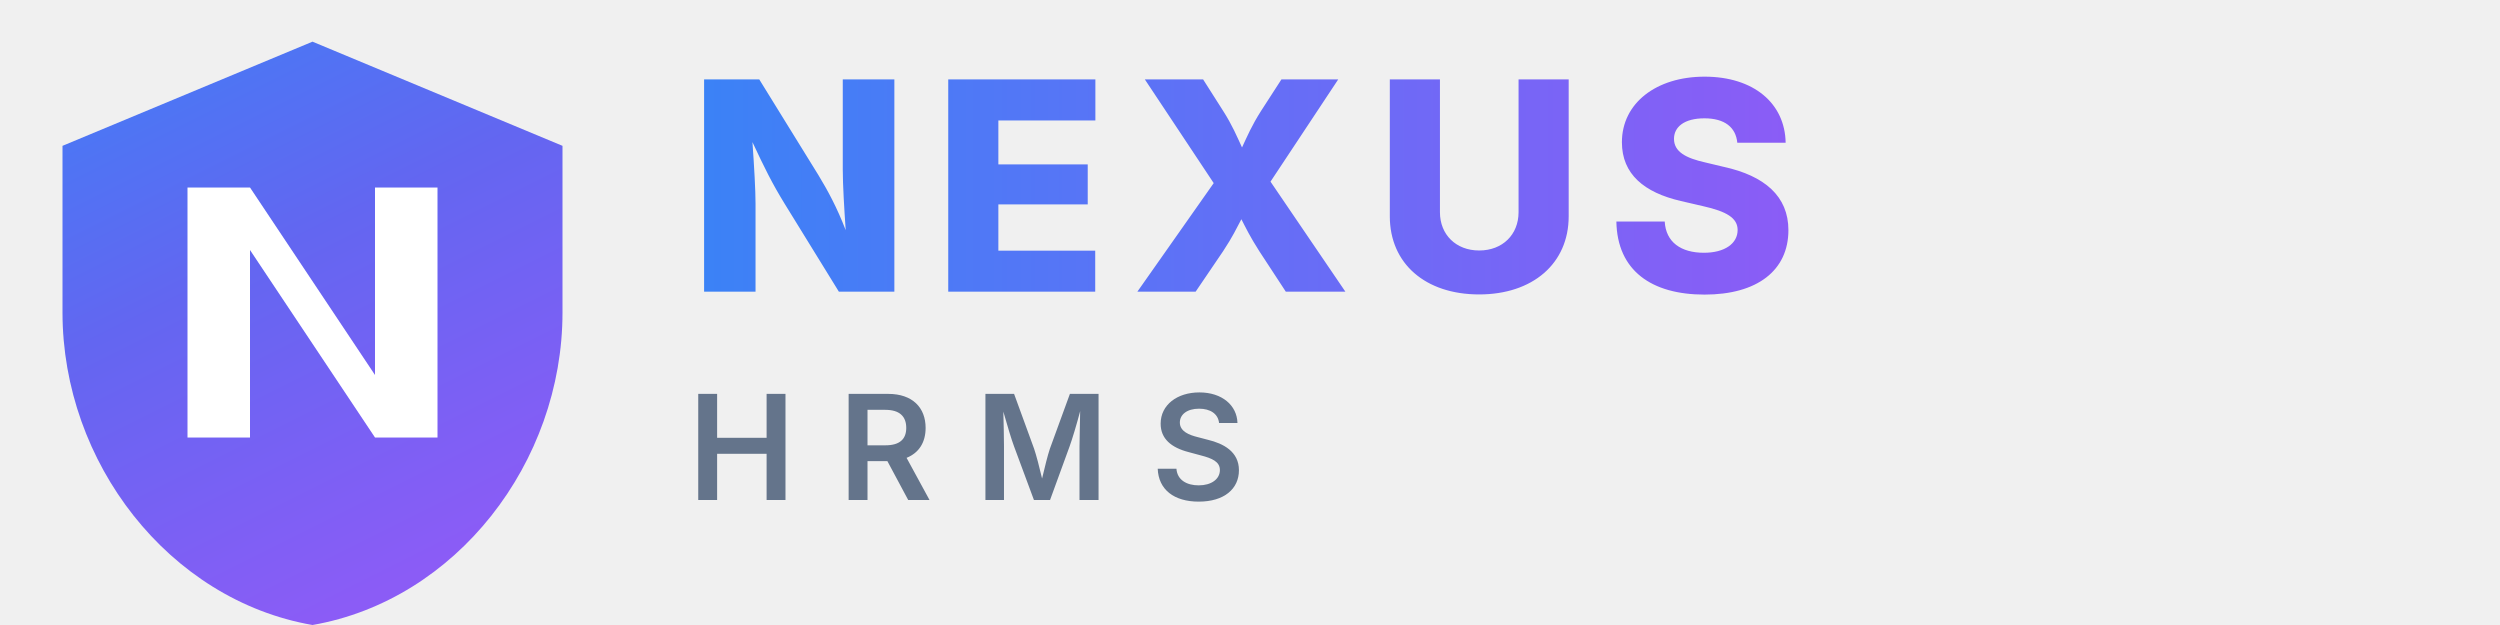
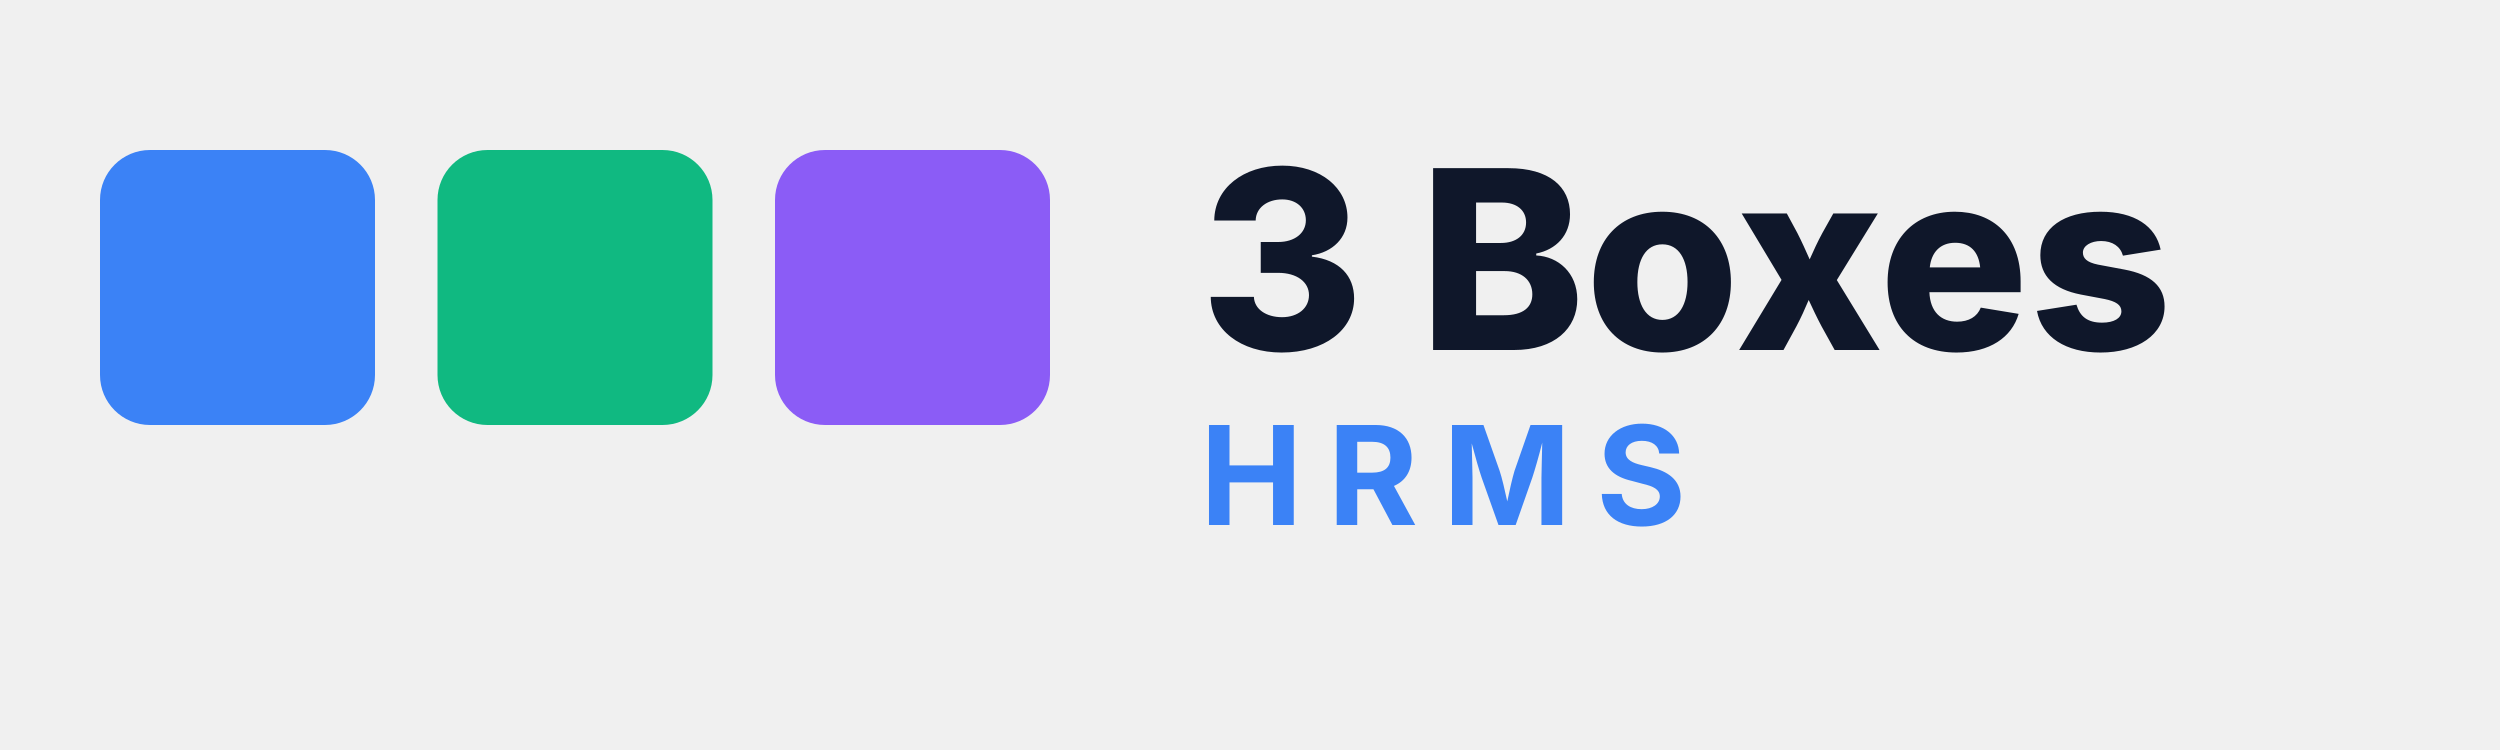
- <svg xmlns="http://www.w3.org/2000/svg" viewBox="0 0 240 60" fill="none">
+ <svg xmlns="http://www.w3.org/2000/svg" viewBox="0 0 200 60" fill="none">
  <defs>
-     <linearGradient id="shieldGrad" x1="0" y1="0" x2="30" y2="60" gradientUnits="userSpaceOnUse">
-       <stop offset="0%" stop-color="#3B82F6" />
-       <stop offset="50%" stop-color="#6366F1" />
-       <stop offset="100%" stop-color="#8B5CF6" />
-     </linearGradient>
-     <linearGradient id="nexusGrad" x1="0" y1="0" x2="1" y2="0">
-       <stop offset="0%" stop-color="#3B82F6" />
-       <stop offset="100%" stop-color="#8B5CF6" />
+     <linearGradient id="boxesGrad" x1="0%" y1="0%" x2="100%" y2="100%">
+       <stop offset="0%" style="stop-color:#3B82F6" />
+       <stop offset="50%" style="stop-color:#10B981" />
+       <stop offset="100%" style="stop-color:#8B5CF6" />
    </linearGradient>
  </defs>
-   <path d="M30 4L6 14V30C6 44.4 16.2 57.6 30 60C43.8 57.6 54 44.4 54 30V14L30 4Z" fill="url(#shieldGrad)" />
-   <path d="M18 42V18H24L36 36V18H42V42H36L24 24V42H18Z" fill="white" />
-   <text x="66" y="28" font-family="Inter, system-ui, sans-serif" font-size="28" font-weight="800" letter-spacing="2">
-     <tspan fill="url(#nexusGrad)">NEXUS</tspan>
-   </text>
-   <text x="66" y="48" font-family="Inter, system-ui, sans-serif" font-size="14" font-weight="600" letter-spacing="4" fill="#64748B">
-     HRMS
-   </text>
+   <rect x="8" y="12" width="22" height="22" rx="4" fill="#3B82F6" />
+   <rect x="35" y="12" width="22" height="22" rx="4" fill="#10B981" />
+   <rect x="62" y="12" width="22" height="22" rx="4" fill="#8B5CF6" />
+   <text x="96" y="28" font-family="Inter, system-ui, -apple-system, sans-serif" font-size="20" font-weight="800" fill="#0F172A">3 Boxes</text>
+   <text x="96" y="42" font-family="Inter, system-ui, -apple-system, sans-serif" font-size="11" font-weight="700" fill="#3B82F6" letter-spacing="2">HRMS</text>
</svg>
